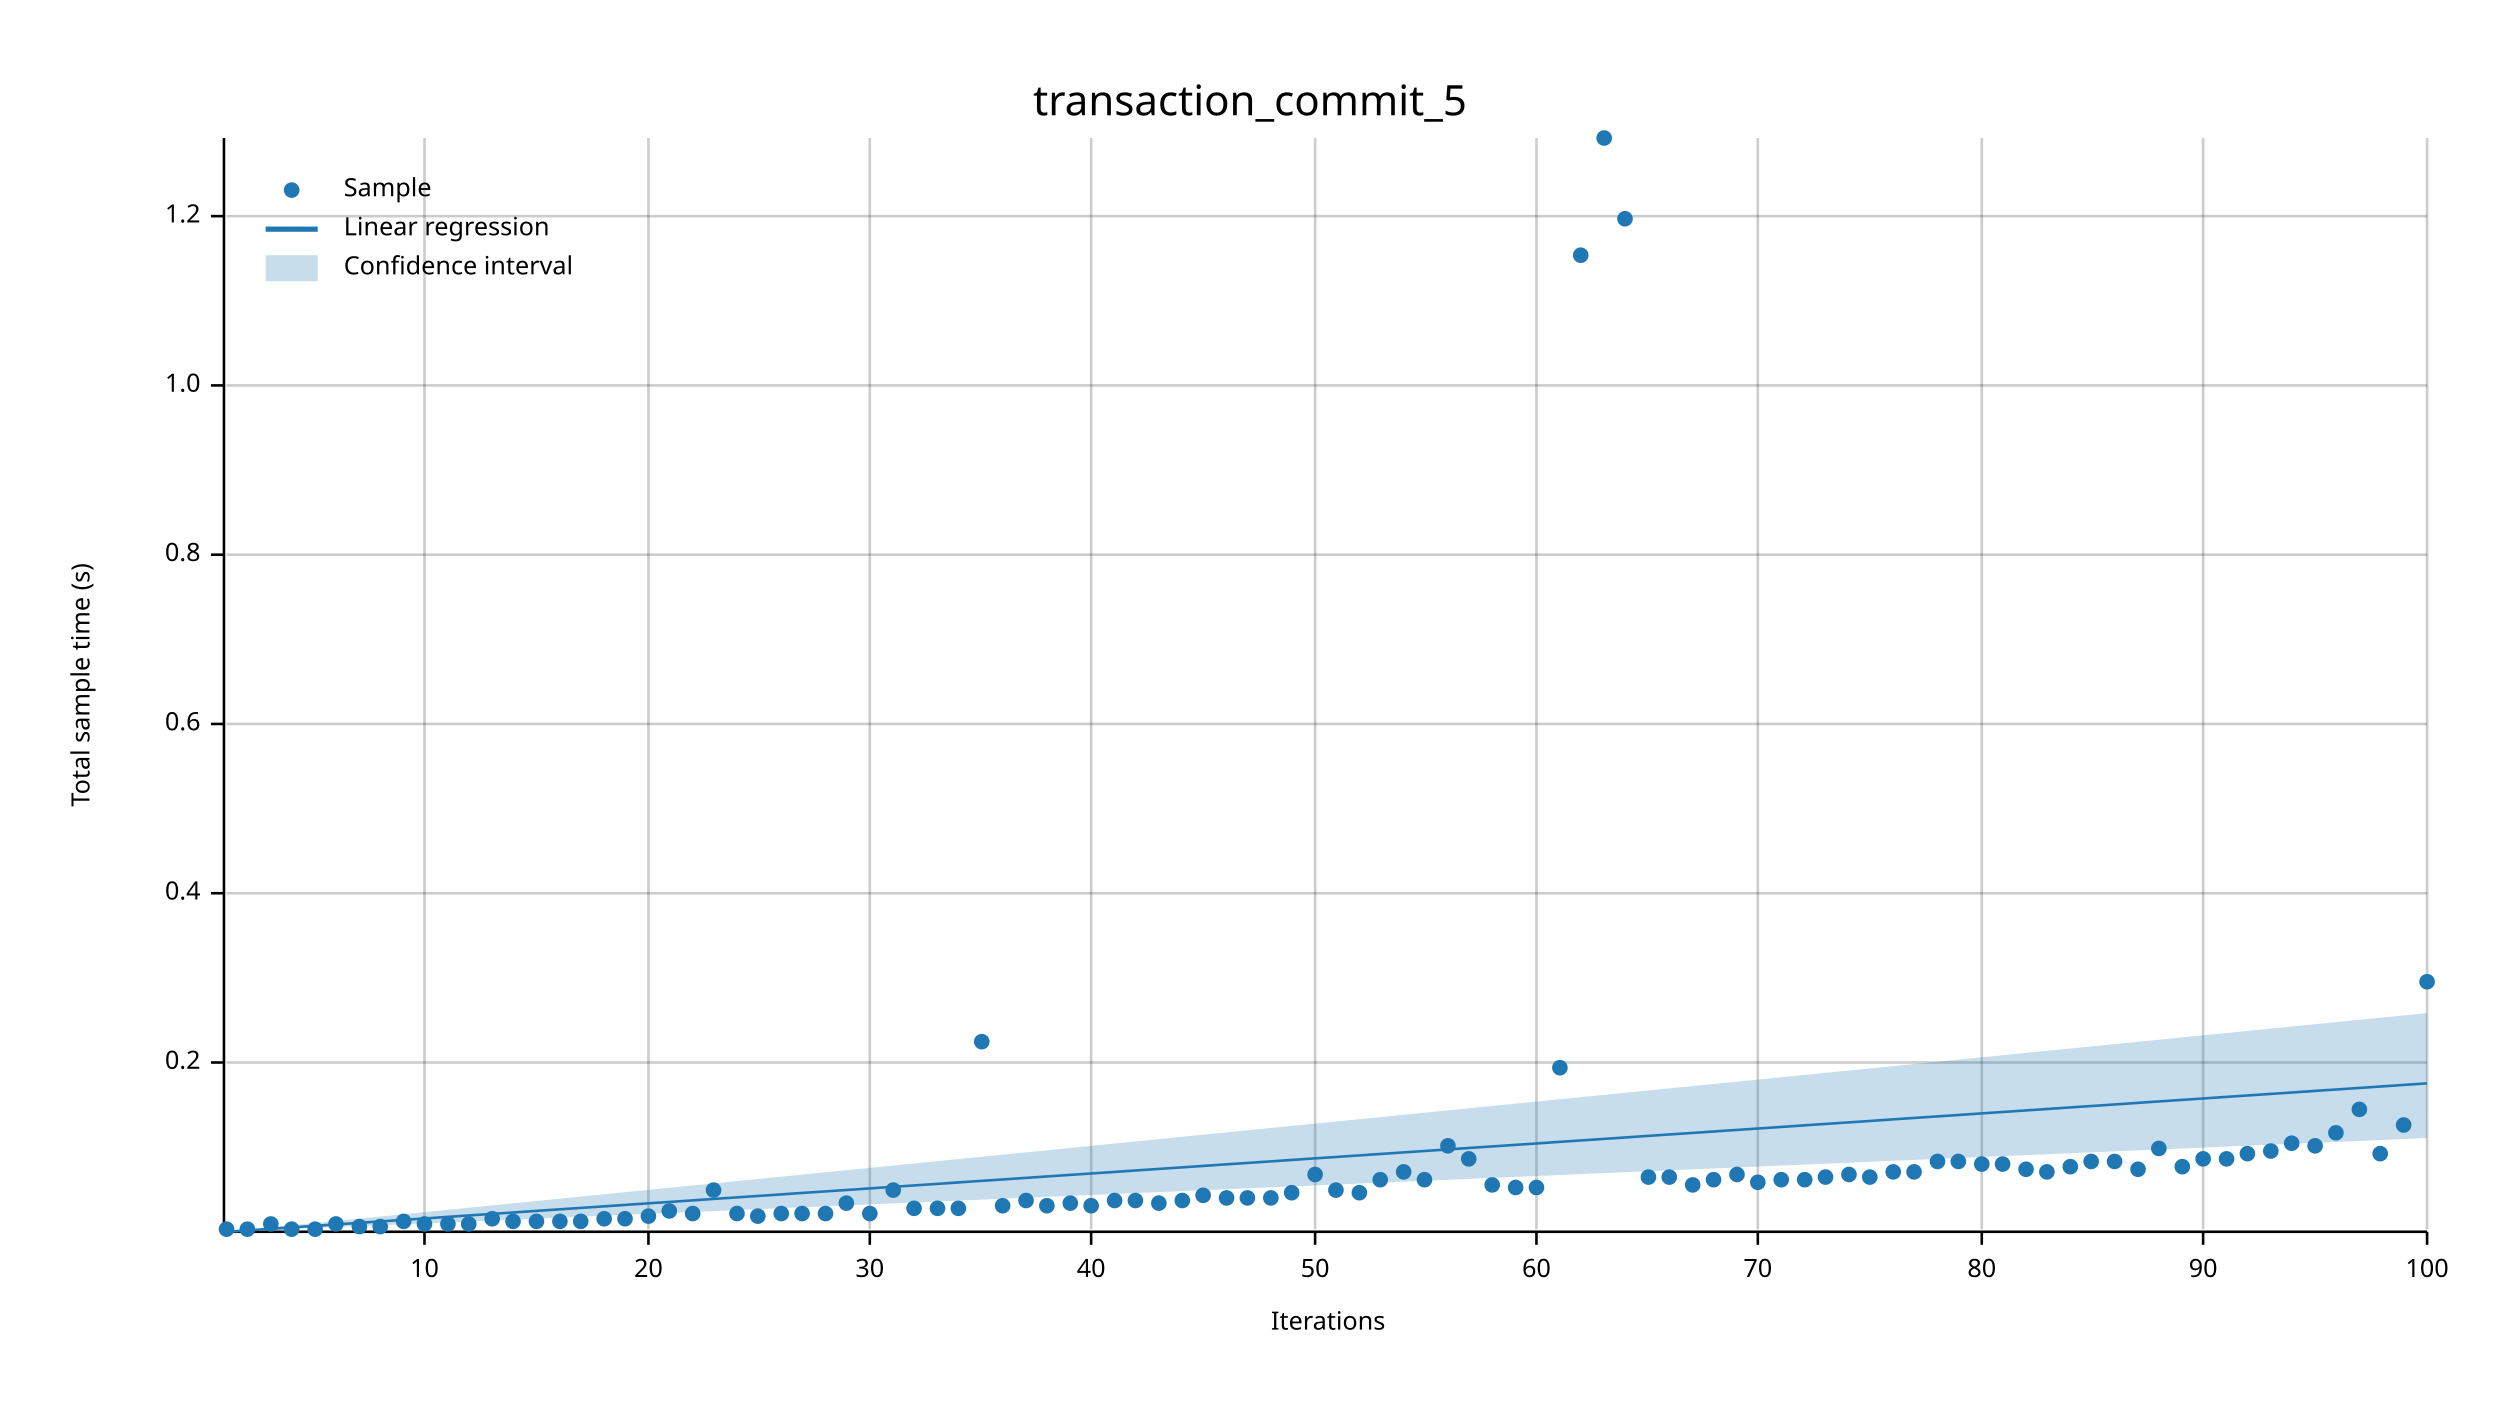
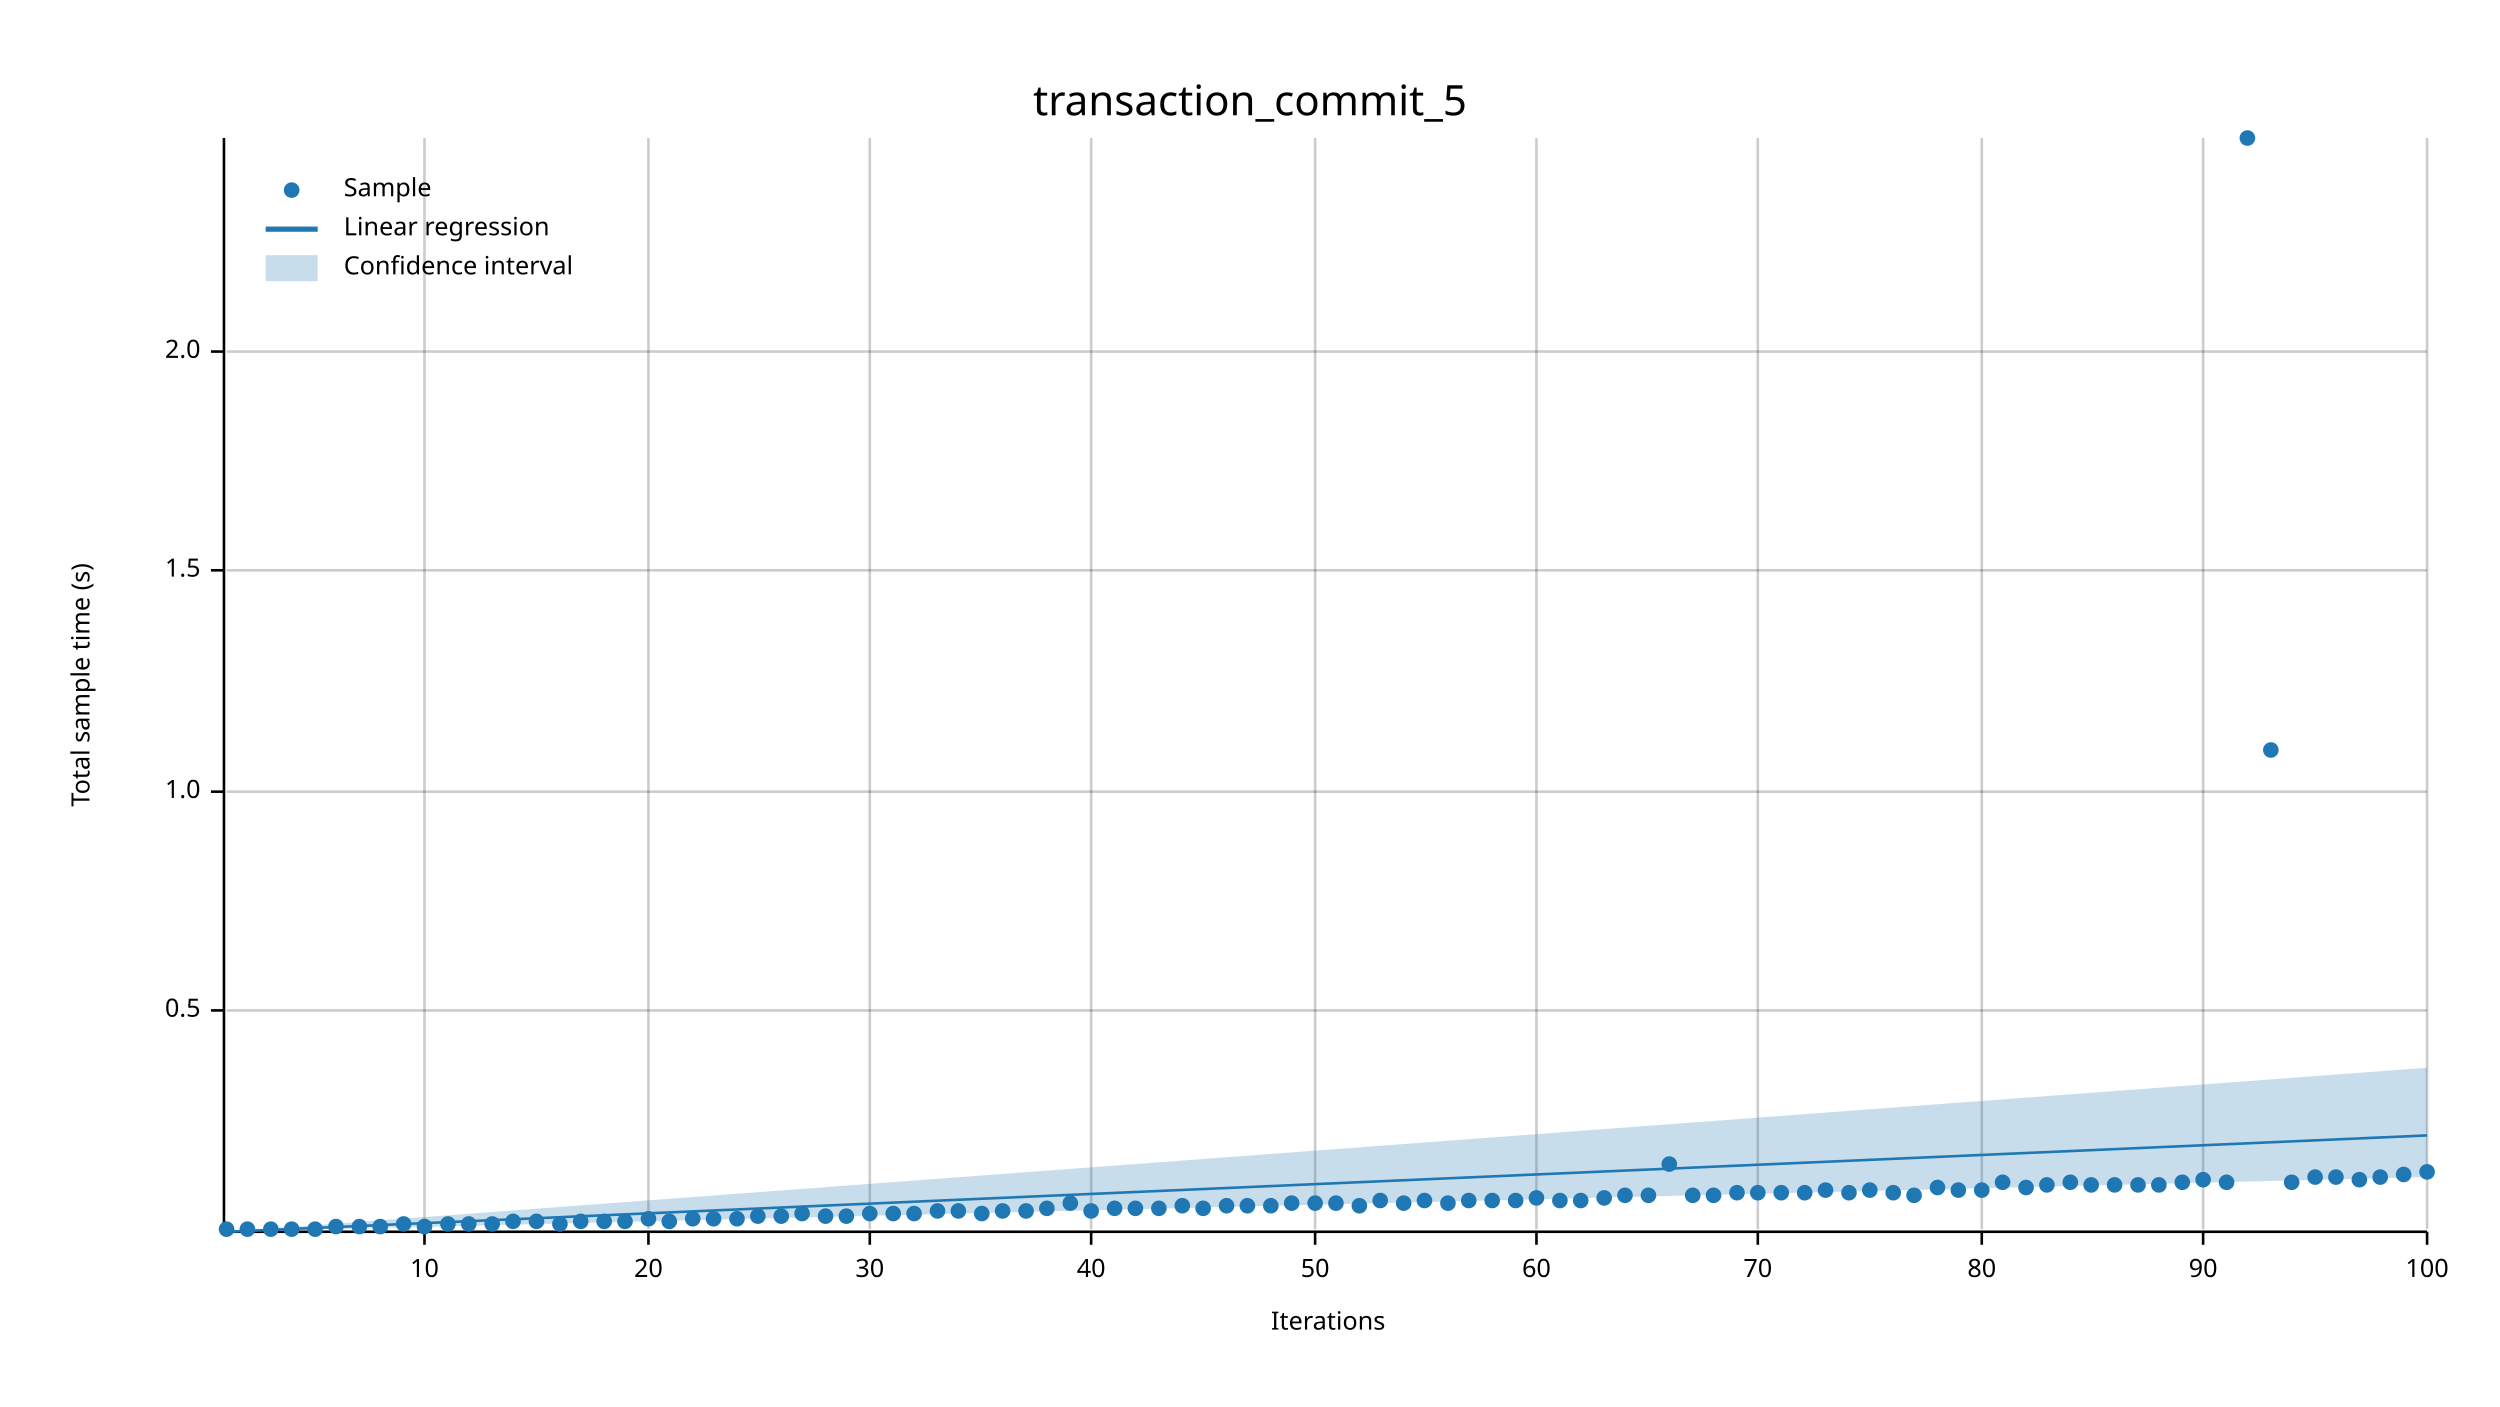
<svg xmlns="http://www.w3.org/2000/svg" width="960" height="540" viewBox="0 0 960 540">
  <text x="480" y="32" dy="0.76em" text-anchor="middle" font-family="sans-serif" font-size="16.129" opacity="1" fill="#000000">
transaction_commit_5
</text>
  <text x="27" y="263" dy="0.76em" text-anchor="middle" font-family="sans-serif" font-size="9.677" opacity="1" fill="#000000" transform="rotate(270, 27, 263)">
Total sample time (s)
</text>
  <text x="510" y="513" dy="-0.5ex" text-anchor="middle" font-family="sans-serif" font-size="9.677" opacity="1" fill="#000000">
Iterations
</text>
  <line opacity="0.2" stroke="#000000" stroke-width="1" x1="163" y1="472" x2="163" y2="53" />
  <line opacity="0.2" stroke="#000000" stroke-width="1" x1="249" y1="472" x2="249" y2="53" />
  <line opacity="0.2" stroke="#000000" stroke-width="1" x1="334" y1="472" x2="334" y2="53" />
  <line opacity="0.2" stroke="#000000" stroke-width="1" x1="419" y1="472" x2="419" y2="53" />
  <line opacity="0.2" stroke="#000000" stroke-width="1" x1="505" y1="472" x2="505" y2="53" />
  <line opacity="0.2" stroke="#000000" stroke-width="1" x1="590" y1="472" x2="590" y2="53" />
  <line opacity="0.2" stroke="#000000" stroke-width="1" x1="675" y1="472" x2="675" y2="53" />
  <line opacity="0.2" stroke="#000000" stroke-width="1" x1="761" y1="472" x2="761" y2="53" />
  <line opacity="0.2" stroke="#000000" stroke-width="1" x1="846" y1="472" x2="846" y2="53" />
  <line opacity="0.2" stroke="#000000" stroke-width="1" x1="932" y1="472" x2="932" y2="53" />
-   <line opacity="0.2" stroke="#000000" stroke-width="1" x1="87" y1="408" x2="932" y2="408" />
-   <line opacity="0.2" stroke="#000000" stroke-width="1" x1="87" y1="343" x2="932" y2="343" />
-   <line opacity="0.2" stroke="#000000" stroke-width="1" x1="87" y1="278" x2="932" y2="278" />
-   <line opacity="0.2" stroke="#000000" stroke-width="1" x1="87" y1="213" x2="932" y2="213" />
-   <line opacity="0.2" stroke="#000000" stroke-width="1" x1="87" y1="148" x2="932" y2="148" />
-   <line opacity="0.2" stroke="#000000" stroke-width="1" x1="87" y1="83" x2="932" y2="83" />
+   <line opacity="0.2" stroke="#000000" stroke-width="1" x1="87" y1="388" x2="932" y2="388" />
+   <line opacity="0.2" stroke="#000000" stroke-width="1" x1="87" y1="304" x2="932" y2="304" />
+   <line opacity="0.2" stroke="#000000" stroke-width="1" x1="87" y1="219" x2="932" y2="219" />
+   <line opacity="0.2" stroke="#000000" stroke-width="1" x1="87" y1="135" x2="932" y2="135" />
  <polyline fill="none" opacity="1" stroke="#000000" stroke-width="1" points="86,53 86,472 " />
-   <text x="77" y="408" dy="0.5ex" text-anchor="end" font-family="sans-serif" font-size="9.677" opacity="1" fill="#000000">
- 0.2
+   <text x="77" y="388" dy="0.5ex" text-anchor="end" font-family="sans-serif" font-size="9.677" opacity="1" fill="#000000">
+ 0.5
</text>
-   <polyline fill="none" opacity="1" stroke="#000000" stroke-width="1" points="81,408 86,408 " />
-   <text x="77" y="343" dy="0.5ex" text-anchor="end" font-family="sans-serif" font-size="9.677" opacity="1" fill="#000000">
- 0.4
- </text>
-   <polyline fill="none" opacity="1" stroke="#000000" stroke-width="1" points="81,343 86,343 " />
-   <text x="77" y="278" dy="0.5ex" text-anchor="end" font-family="sans-serif" font-size="9.677" opacity="1" fill="#000000">
- 0.6
- </text>
-   <polyline fill="none" opacity="1" stroke="#000000" stroke-width="1" points="81,278 86,278 " />
-   <text x="77" y="213" dy="0.5ex" text-anchor="end" font-family="sans-serif" font-size="9.677" opacity="1" fill="#000000">
- 0.8
- </text>
-   <polyline fill="none" opacity="1" stroke="#000000" stroke-width="1" points="81,213 86,213 " />
-   <text x="77" y="148" dy="0.5ex" text-anchor="end" font-family="sans-serif" font-size="9.677" opacity="1" fill="#000000">
+   <polyline fill="none" opacity="1" stroke="#000000" stroke-width="1" points="81,388 86,388 " />
+   <text x="77" y="304" dy="0.5ex" text-anchor="end" font-family="sans-serif" font-size="9.677" opacity="1" fill="#000000">
1.0
</text>
-   <polyline fill="none" opacity="1" stroke="#000000" stroke-width="1" points="81,148 86,148 " />
-   <text x="77" y="83" dy="0.5ex" text-anchor="end" font-family="sans-serif" font-size="9.677" opacity="1" fill="#000000">
- 1.2
+   <polyline fill="none" opacity="1" stroke="#000000" stroke-width="1" points="81,304 86,304 " />
+   <text x="77" y="219" dy="0.5ex" text-anchor="end" font-family="sans-serif" font-size="9.677" opacity="1" fill="#000000">
+ 1.5
</text>
-   <polyline fill="none" opacity="1" stroke="#000000" stroke-width="1" points="81,83 86,83 " />
+   <polyline fill="none" opacity="1" stroke="#000000" stroke-width="1" points="81,219 86,219 " />
+   <text x="77" y="135" dy="0.5ex" text-anchor="end" font-family="sans-serif" font-size="9.677" opacity="1" fill="#000000">
+ 2.0
+ </text>
+   <polyline fill="none" opacity="1" stroke="#000000" stroke-width="1" points="81,135 86,135 " />
  <polyline fill="none" opacity="1" stroke="#000000" stroke-width="1" points="87,473 932,473 " />
  <text x="163" y="483" dy="0.76em" text-anchor="middle" font-family="sans-serif" font-size="9.677" opacity="1" fill="#000000">
10
</text>
  <polyline fill="none" opacity="1" stroke="#000000" stroke-width="1" points="163,473 163,478 " />
  <text x="249" y="483" dy="0.76em" text-anchor="middle" font-family="sans-serif" font-size="9.677" opacity="1" fill="#000000">
20
</text>
  <polyline fill="none" opacity="1" stroke="#000000" stroke-width="1" points="249,473 249,478 " />
  <text x="334" y="483" dy="0.76em" text-anchor="middle" font-family="sans-serif" font-size="9.677" opacity="1" fill="#000000">
30
</text>
  <polyline fill="none" opacity="1" stroke="#000000" stroke-width="1" points="334,473 334,478 " />
  <text x="419" y="483" dy="0.76em" text-anchor="middle" font-family="sans-serif" font-size="9.677" opacity="1" fill="#000000">
40
</text>
  <polyline fill="none" opacity="1" stroke="#000000" stroke-width="1" points="419,473 419,478 " />
  <text x="505" y="483" dy="0.76em" text-anchor="middle" font-family="sans-serif" font-size="9.677" opacity="1" fill="#000000">
50
</text>
  <polyline fill="none" opacity="1" stroke="#000000" stroke-width="1" points="505,473 505,478 " />
  <text x="590" y="483" dy="0.76em" text-anchor="middle" font-family="sans-serif" font-size="9.677" opacity="1" fill="#000000">
60
</text>
  <polyline fill="none" opacity="1" stroke="#000000" stroke-width="1" points="590,473 590,478 " />
  <text x="675" y="483" dy="0.76em" text-anchor="middle" font-family="sans-serif" font-size="9.677" opacity="1" fill="#000000">
70
</text>
  <polyline fill="none" opacity="1" stroke="#000000" stroke-width="1" points="675,473 675,478 " />
  <text x="761" y="483" dy="0.76em" text-anchor="middle" font-family="sans-serif" font-size="9.677" opacity="1" fill="#000000">
80
</text>
  <polyline fill="none" opacity="1" stroke="#000000" stroke-width="1" points="761,473 761,478 " />
  <text x="846" y="483" dy="0.76em" text-anchor="middle" font-family="sans-serif" font-size="9.677" opacity="1" fill="#000000">
90
</text>
  <polyline fill="none" opacity="1" stroke="#000000" stroke-width="1" points="846,473 846,478 " />
  <text x="932" y="483" dy="0.76em" text-anchor="middle" font-family="sans-serif" font-size="9.677" opacity="1" fill="#000000">
100
</text>
  <polyline fill="none" opacity="1" stroke="#000000" stroke-width="1" points="932,473 932,478 " />
  <circle cx="87" cy="472" r="3" opacity="1" fill="#1F78B4" stroke="none" stroke-width="1" />
  <circle cx="95" cy="472" r="3" opacity="1" fill="#1F78B4" stroke="none" stroke-width="1" />
-   <circle cx="104" cy="470" r="3" opacity="1" fill="#1F78B4" stroke="none" stroke-width="1" />
+   <circle cx="104" cy="472" r="3" opacity="1" fill="#1F78B4" stroke="none" stroke-width="1" />
  <circle cx="112" cy="472" r="3" opacity="1" fill="#1F78B4" stroke="none" stroke-width="1" />
  <circle cx="121" cy="472" r="3" opacity="1" fill="#1F78B4" stroke="none" stroke-width="1" />
-   <circle cx="129" cy="470" r="3" opacity="1" fill="#1F78B4" stroke="none" stroke-width="1" />
+   <circle cx="129" cy="471" r="3" opacity="1" fill="#1F78B4" stroke="none" stroke-width="1" />
  <circle cx="138" cy="471" r="3" opacity="1" fill="#1F78B4" stroke="none" stroke-width="1" />
  <circle cx="146" cy="471" r="3" opacity="1" fill="#1F78B4" stroke="none" stroke-width="1" />
-   <circle cx="155" cy="469" r="3" opacity="1" fill="#1F78B4" stroke="none" stroke-width="1" />
-   <circle cx="163" cy="470" r="3" opacity="1" fill="#1F78B4" stroke="none" stroke-width="1" />
+   <circle cx="155" cy="470" r="3" opacity="1" fill="#1F78B4" stroke="none" stroke-width="1" />
+   <circle cx="163" cy="471" r="3" opacity="1" fill="#1F78B4" stroke="none" stroke-width="1" />
  <circle cx="172" cy="470" r="3" opacity="1" fill="#1F78B4" stroke="none" stroke-width="1" />
  <circle cx="180" cy="470" r="3" opacity="1" fill="#1F78B4" stroke="none" stroke-width="1" />
-   <circle cx="189" cy="468" r="3" opacity="1" fill="#1F78B4" stroke="none" stroke-width="1" />
+   <circle cx="189" cy="470" r="3" opacity="1" fill="#1F78B4" stroke="none" stroke-width="1" />
  <circle cx="197" cy="469" r="3" opacity="1" fill="#1F78B4" stroke="none" stroke-width="1" />
  <circle cx="206" cy="469" r="3" opacity="1" fill="#1F78B4" stroke="none" stroke-width="1" />
-   <circle cx="215" cy="469" r="3" opacity="1" fill="#1F78B4" stroke="none" stroke-width="1" />
+   <circle cx="215" cy="470" r="3" opacity="1" fill="#1F78B4" stroke="none" stroke-width="1" />
  <circle cx="223" cy="469" r="3" opacity="1" fill="#1F78B4" stroke="none" stroke-width="1" />
-   <circle cx="232" cy="468" r="3" opacity="1" fill="#1F78B4" stroke="none" stroke-width="1" />
-   <circle cx="240" cy="468" r="3" opacity="1" fill="#1F78B4" stroke="none" stroke-width="1" />
-   <circle cx="249" cy="467" r="3" opacity="1" fill="#1F78B4" stroke="none" stroke-width="1" />
-   <circle cx="257" cy="465" r="3" opacity="1" fill="#1F78B4" stroke="none" stroke-width="1" />
-   <circle cx="266" cy="466" r="3" opacity="1" fill="#1F78B4" stroke="none" stroke-width="1" />
-   <circle cx="274" cy="457" r="3" opacity="1" fill="#1F78B4" stroke="none" stroke-width="1" />
-   <circle cx="283" cy="466" r="3" opacity="1" fill="#1F78B4" stroke="none" stroke-width="1" />
+   <circle cx="232" cy="469" r="3" opacity="1" fill="#1F78B4" stroke="none" stroke-width="1" />
+   <circle cx="240" cy="469" r="3" opacity="1" fill="#1F78B4" stroke="none" stroke-width="1" />
+   <circle cx="249" cy="468" r="3" opacity="1" fill="#1F78B4" stroke="none" stroke-width="1" />
+   <circle cx="257" cy="469" r="3" opacity="1" fill="#1F78B4" stroke="none" stroke-width="1" />
+   <circle cx="266" cy="468" r="3" opacity="1" fill="#1F78B4" stroke="none" stroke-width="1" />
+   <circle cx="274" cy="468" r="3" opacity="1" fill="#1F78B4" stroke="none" stroke-width="1" />
+   <circle cx="283" cy="468" r="3" opacity="1" fill="#1F78B4" stroke="none" stroke-width="1" />
  <circle cx="291" cy="467" r="3" opacity="1" fill="#1F78B4" stroke="none" stroke-width="1" />
-   <circle cx="300" cy="466" r="3" opacity="1" fill="#1F78B4" stroke="none" stroke-width="1" />
+   <circle cx="300" cy="467" r="3" opacity="1" fill="#1F78B4" stroke="none" stroke-width="1" />
  <circle cx="308" cy="466" r="3" opacity="1" fill="#1F78B4" stroke="none" stroke-width="1" />
-   <circle cx="317" cy="466" r="3" opacity="1" fill="#1F78B4" stroke="none" stroke-width="1" />
-   <circle cx="325" cy="462" r="3" opacity="1" fill="#1F78B4" stroke="none" stroke-width="1" />
+   <circle cx="317" cy="467" r="3" opacity="1" fill="#1F78B4" stroke="none" stroke-width="1" />
+   <circle cx="325" cy="467" r="3" opacity="1" fill="#1F78B4" stroke="none" stroke-width="1" />
  <circle cx="334" cy="466" r="3" opacity="1" fill="#1F78B4" stroke="none" stroke-width="1" />
-   <circle cx="343" cy="457" r="3" opacity="1" fill="#1F78B4" stroke="none" stroke-width="1" />
-   <circle cx="351" cy="464" r="3" opacity="1" fill="#1F78B4" stroke="none" stroke-width="1" />
-   <circle cx="360" cy="464" r="3" opacity="1" fill="#1F78B4" stroke="none" stroke-width="1" />
-   <circle cx="368" cy="464" r="3" opacity="1" fill="#1F78B4" stroke="none" stroke-width="1" />
-   <circle cx="377" cy="400" r="3" opacity="1" fill="#1F78B4" stroke="none" stroke-width="1" />
-   <circle cx="385" cy="463" r="3" opacity="1" fill="#1F78B4" stroke="none" stroke-width="1" />
-   <circle cx="394" cy="461" r="3" opacity="1" fill="#1F78B4" stroke="none" stroke-width="1" />
-   <circle cx="402" cy="463" r="3" opacity="1" fill="#1F78B4" stroke="none" stroke-width="1" />
+   <circle cx="343" cy="466" r="3" opacity="1" fill="#1F78B4" stroke="none" stroke-width="1" />
+   <circle cx="351" cy="466" r="3" opacity="1" fill="#1F78B4" stroke="none" stroke-width="1" />
+   <circle cx="360" cy="465" r="3" opacity="1" fill="#1F78B4" stroke="none" stroke-width="1" />
+   <circle cx="368" cy="465" r="3" opacity="1" fill="#1F78B4" stroke="none" stroke-width="1" />
+   <circle cx="377" cy="466" r="3" opacity="1" fill="#1F78B4" stroke="none" stroke-width="1" />
+   <circle cx="385" cy="465" r="3" opacity="1" fill="#1F78B4" stroke="none" stroke-width="1" />
+   <circle cx="394" cy="465" r="3" opacity="1" fill="#1F78B4" stroke="none" stroke-width="1" />
+   <circle cx="402" cy="464" r="3" opacity="1" fill="#1F78B4" stroke="none" stroke-width="1" />
  <circle cx="411" cy="462" r="3" opacity="1" fill="#1F78B4" stroke="none" stroke-width="1" />
-   <circle cx="419" cy="463" r="3" opacity="1" fill="#1F78B4" stroke="none" stroke-width="1" />
-   <circle cx="428" cy="461" r="3" opacity="1" fill="#1F78B4" stroke="none" stroke-width="1" />
-   <circle cx="436" cy="461" r="3" opacity="1" fill="#1F78B4" stroke="none" stroke-width="1" />
-   <circle cx="445" cy="462" r="3" opacity="1" fill="#1F78B4" stroke="none" stroke-width="1" />
-   <circle cx="454" cy="461" r="3" opacity="1" fill="#1F78B4" stroke="none" stroke-width="1" />
-   <circle cx="462" cy="459" r="3" opacity="1" fill="#1F78B4" stroke="none" stroke-width="1" />
-   <circle cx="471" cy="460" r="3" opacity="1" fill="#1F78B4" stroke="none" stroke-width="1" />
-   <circle cx="479" cy="460" r="3" opacity="1" fill="#1F78B4" stroke="none" stroke-width="1" />
-   <circle cx="488" cy="460" r="3" opacity="1" fill="#1F78B4" stroke="none" stroke-width="1" />
-   <circle cx="496" cy="458" r="3" opacity="1" fill="#1F78B4" stroke="none" stroke-width="1" />
-   <circle cx="505" cy="451" r="3" opacity="1" fill="#1F78B4" stroke="none" stroke-width="1" />
-   <circle cx="513" cy="457" r="3" opacity="1" fill="#1F78B4" stroke="none" stroke-width="1" />
-   <circle cx="522" cy="458" r="3" opacity="1" fill="#1F78B4" stroke="none" stroke-width="1" />
-   <circle cx="530" cy="453" r="3" opacity="1" fill="#1F78B4" stroke="none" stroke-width="1" />
-   <circle cx="539" cy="450" r="3" opacity="1" fill="#1F78B4" stroke="none" stroke-width="1" />
-   <circle cx="547" cy="453" r="3" opacity="1" fill="#1F78B4" stroke="none" stroke-width="1" />
-   <circle cx="556" cy="440" r="3" opacity="1" fill="#1F78B4" stroke="none" stroke-width="1" />
-   <circle cx="564" cy="445" r="3" opacity="1" fill="#1F78B4" stroke="none" stroke-width="1" />
-   <circle cx="573" cy="455" r="3" opacity="1" fill="#1F78B4" stroke="none" stroke-width="1" />
-   <circle cx="582" cy="456" r="3" opacity="1" fill="#1F78B4" stroke="none" stroke-width="1" />
-   <circle cx="590" cy="456" r="3" opacity="1" fill="#1F78B4" stroke="none" stroke-width="1" />
-   <circle cx="599" cy="410" r="3" opacity="1" fill="#1F78B4" stroke="none" stroke-width="1" />
-   <circle cx="607" cy="98" r="3" opacity="1" fill="#1F78B4" stroke="none" stroke-width="1" />
-   <circle cx="616" cy="53" r="3" opacity="1" fill="#1F78B4" stroke="none" stroke-width="1" />
-   <circle cx="624" cy="84" r="3" opacity="1" fill="#1F78B4" stroke="none" stroke-width="1" />
-   <circle cx="633" cy="452" r="3" opacity="1" fill="#1F78B4" stroke="none" stroke-width="1" />
-   <circle cx="641" cy="452" r="3" opacity="1" fill="#1F78B4" stroke="none" stroke-width="1" />
-   <circle cx="650" cy="455" r="3" opacity="1" fill="#1F78B4" stroke="none" stroke-width="1" />
-   <circle cx="658" cy="453" r="3" opacity="1" fill="#1F78B4" stroke="none" stroke-width="1" />
-   <circle cx="667" cy="451" r="3" opacity="1" fill="#1F78B4" stroke="none" stroke-width="1" />
-   <circle cx="675" cy="454" r="3" opacity="1" fill="#1F78B4" stroke="none" stroke-width="1" />
-   <circle cx="684" cy="453" r="3" opacity="1" fill="#1F78B4" stroke="none" stroke-width="1" />
-   <circle cx="693" cy="453" r="3" opacity="1" fill="#1F78B4" stroke="none" stroke-width="1" />
-   <circle cx="701" cy="452" r="3" opacity="1" fill="#1F78B4" stroke="none" stroke-width="1" />
-   <circle cx="710" cy="451" r="3" opacity="1" fill="#1F78B4" stroke="none" stroke-width="1" />
-   <circle cx="718" cy="452" r="3" opacity="1" fill="#1F78B4" stroke="none" stroke-width="1" />
-   <circle cx="727" cy="450" r="3" opacity="1" fill="#1F78B4" stroke="none" stroke-width="1" />
-   <circle cx="735" cy="450" r="3" opacity="1" fill="#1F78B4" stroke="none" stroke-width="1" />
-   <circle cx="744" cy="446" r="3" opacity="1" fill="#1F78B4" stroke="none" stroke-width="1" />
-   <circle cx="752" cy="446" r="3" opacity="1" fill="#1F78B4" stroke="none" stroke-width="1" />
-   <circle cx="761" cy="447" r="3" opacity="1" fill="#1F78B4" stroke="none" stroke-width="1" />
-   <circle cx="769" cy="447" r="3" opacity="1" fill="#1F78B4" stroke="none" stroke-width="1" />
-   <circle cx="778" cy="449" r="3" opacity="1" fill="#1F78B4" stroke="none" stroke-width="1" />
-   <circle cx="786" cy="450" r="3" opacity="1" fill="#1F78B4" stroke="none" stroke-width="1" />
-   <circle cx="795" cy="448" r="3" opacity="1" fill="#1F78B4" stroke="none" stroke-width="1" />
-   <circle cx="803" cy="446" r="3" opacity="1" fill="#1F78B4" stroke="none" stroke-width="1" />
-   <circle cx="812" cy="446" r="3" opacity="1" fill="#1F78B4" stroke="none" stroke-width="1" />
-   <circle cx="821" cy="449" r="3" opacity="1" fill="#1F78B4" stroke="none" stroke-width="1" />
-   <circle cx="829" cy="441" r="3" opacity="1" fill="#1F78B4" stroke="none" stroke-width="1" />
-   <circle cx="838" cy="448" r="3" opacity="1" fill="#1F78B4" stroke="none" stroke-width="1" />
-   <circle cx="846" cy="445" r="3" opacity="1" fill="#1F78B4" stroke="none" stroke-width="1" />
-   <circle cx="855" cy="445" r="3" opacity="1" fill="#1F78B4" stroke="none" stroke-width="1" />
-   <circle cx="863" cy="443" r="3" opacity="1" fill="#1F78B4" stroke="none" stroke-width="1" />
-   <circle cx="872" cy="442" r="3" opacity="1" fill="#1F78B4" stroke="none" stroke-width="1" />
-   <circle cx="880" cy="439" r="3" opacity="1" fill="#1F78B4" stroke="none" stroke-width="1" />
-   <circle cx="889" cy="440" r="3" opacity="1" fill="#1F78B4" stroke="none" stroke-width="1" />
-   <circle cx="897" cy="435" r="3" opacity="1" fill="#1F78B4" stroke="none" stroke-width="1" />
-   <circle cx="906" cy="426" r="3" opacity="1" fill="#1F78B4" stroke="none" stroke-width="1" />
-   <circle cx="914" cy="443" r="3" opacity="1" fill="#1F78B4" stroke="none" stroke-width="1" />
-   <circle cx="923" cy="432" r="3" opacity="1" fill="#1F78B4" stroke="none" stroke-width="1" />
-   <circle cx="932" cy="377" r="3" opacity="1" fill="#1F78B4" stroke="none" stroke-width="1" />
-   <polyline fill="none" opacity="1" stroke="#1F78B4" stroke-width="1" points="87,473 932,416 " />
-   <polygon opacity="0.25" fill="#1F78B4" points="87,473 932,437 932,389 " />
+   <circle cx="419" cy="465" r="3" opacity="1" fill="#1F78B4" stroke="none" stroke-width="1" />
+   <circle cx="428" cy="464" r="3" opacity="1" fill="#1F78B4" stroke="none" stroke-width="1" />
+   <circle cx="436" cy="464" r="3" opacity="1" fill="#1F78B4" stroke="none" stroke-width="1" />
+   <circle cx="445" cy="464" r="3" opacity="1" fill="#1F78B4" stroke="none" stroke-width="1" />
+   <circle cx="454" cy="463" r="3" opacity="1" fill="#1F78B4" stroke="none" stroke-width="1" />
+   <circle cx="462" cy="464" r="3" opacity="1" fill="#1F78B4" stroke="none" stroke-width="1" />
+   <circle cx="471" cy="463" r="3" opacity="1" fill="#1F78B4" stroke="none" stroke-width="1" />
+   <circle cx="479" cy="463" r="3" opacity="1" fill="#1F78B4" stroke="none" stroke-width="1" />
+   <circle cx="488" cy="463" r="3" opacity="1" fill="#1F78B4" stroke="none" stroke-width="1" />
+   <circle cx="496" cy="462" r="3" opacity="1" fill="#1F78B4" stroke="none" stroke-width="1" />
+   <circle cx="505" cy="462" r="3" opacity="1" fill="#1F78B4" stroke="none" stroke-width="1" />
+   <circle cx="513" cy="462" r="3" opacity="1" fill="#1F78B4" stroke="none" stroke-width="1" />
+   <circle cx="522" cy="463" r="3" opacity="1" fill="#1F78B4" stroke="none" stroke-width="1" />
+   <circle cx="530" cy="461" r="3" opacity="1" fill="#1F78B4" stroke="none" stroke-width="1" />
+   <circle cx="539" cy="462" r="3" opacity="1" fill="#1F78B4" stroke="none" stroke-width="1" />
+   <circle cx="547" cy="461" r="3" opacity="1" fill="#1F78B4" stroke="none" stroke-width="1" />
+   <circle cx="556" cy="462" r="3" opacity="1" fill="#1F78B4" stroke="none" stroke-width="1" />
+   <circle cx="564" cy="461" r="3" opacity="1" fill="#1F78B4" stroke="none" stroke-width="1" />
+   <circle cx="573" cy="461" r="3" opacity="1" fill="#1F78B4" stroke="none" stroke-width="1" />
+   <circle cx="582" cy="461" r="3" opacity="1" fill="#1F78B4" stroke="none" stroke-width="1" />
+   <circle cx="590" cy="460" r="3" opacity="1" fill="#1F78B4" stroke="none" stroke-width="1" />
+   <circle cx="599" cy="461" r="3" opacity="1" fill="#1F78B4" stroke="none" stroke-width="1" />
+   <circle cx="607" cy="461" r="3" opacity="1" fill="#1F78B4" stroke="none" stroke-width="1" />
+   <circle cx="616" cy="460" r="3" opacity="1" fill="#1F78B4" stroke="none" stroke-width="1" />
+   <circle cx="624" cy="459" r="3" opacity="1" fill="#1F78B4" stroke="none" stroke-width="1" />
+   <circle cx="633" cy="459" r="3" opacity="1" fill="#1F78B4" stroke="none" stroke-width="1" />
+   <circle cx="641" cy="447" r="3" opacity="1" fill="#1F78B4" stroke="none" stroke-width="1" />
+   <circle cx="650" cy="459" r="3" opacity="1" fill="#1F78B4" stroke="none" stroke-width="1" />
+   <circle cx="658" cy="459" r="3" opacity="1" fill="#1F78B4" stroke="none" stroke-width="1" />
+   <circle cx="667" cy="458" r="3" opacity="1" fill="#1F78B4" stroke="none" stroke-width="1" />
+   <circle cx="675" cy="458" r="3" opacity="1" fill="#1F78B4" stroke="none" stroke-width="1" />
+   <circle cx="684" cy="458" r="3" opacity="1" fill="#1F78B4" stroke="none" stroke-width="1" />
+   <circle cx="693" cy="458" r="3" opacity="1" fill="#1F78B4" stroke="none" stroke-width="1" />
+   <circle cx="701" cy="457" r="3" opacity="1" fill="#1F78B4" stroke="none" stroke-width="1" />
+   <circle cx="710" cy="458" r="3" opacity="1" fill="#1F78B4" stroke="none" stroke-width="1" />
+   <circle cx="718" cy="457" r="3" opacity="1" fill="#1F78B4" stroke="none" stroke-width="1" />
+   <circle cx="727" cy="458" r="3" opacity="1" fill="#1F78B4" stroke="none" stroke-width="1" />
+   <circle cx="735" cy="459" r="3" opacity="1" fill="#1F78B4" stroke="none" stroke-width="1" />
+   <circle cx="744" cy="456" r="3" opacity="1" fill="#1F78B4" stroke="none" stroke-width="1" />
+   <circle cx="752" cy="457" r="3" opacity="1" fill="#1F78B4" stroke="none" stroke-width="1" />
+   <circle cx="761" cy="457" r="3" opacity="1" fill="#1F78B4" stroke="none" stroke-width="1" />
+   <circle cx="769" cy="454" r="3" opacity="1" fill="#1F78B4" stroke="none" stroke-width="1" />
+   <circle cx="778" cy="456" r="3" opacity="1" fill="#1F78B4" stroke="none" stroke-width="1" />
+   <circle cx="786" cy="455" r="3" opacity="1" fill="#1F78B4" stroke="none" stroke-width="1" />
+   <circle cx="795" cy="454" r="3" opacity="1" fill="#1F78B4" stroke="none" stroke-width="1" />
+   <circle cx="803" cy="455" r="3" opacity="1" fill="#1F78B4" stroke="none" stroke-width="1" />
+   <circle cx="812" cy="455" r="3" opacity="1" fill="#1F78B4" stroke="none" stroke-width="1" />
+   <circle cx="821" cy="455" r="3" opacity="1" fill="#1F78B4" stroke="none" stroke-width="1" />
+   <circle cx="829" cy="455" r="3" opacity="1" fill="#1F78B4" stroke="none" stroke-width="1" />
+   <circle cx="838" cy="454" r="3" opacity="1" fill="#1F78B4" stroke="none" stroke-width="1" />
+   <circle cx="846" cy="453" r="3" opacity="1" fill="#1F78B4" stroke="none" stroke-width="1" />
+   <circle cx="855" cy="454" r="3" opacity="1" fill="#1F78B4" stroke="none" stroke-width="1" />
+   <circle cx="863" cy="53" r="3" opacity="1" fill="#1F78B4" stroke="none" stroke-width="1" />
+   <circle cx="872" cy="288" r="3" opacity="1" fill="#1F78B4" stroke="none" stroke-width="1" />
+   <circle cx="880" cy="454" r="3" opacity="1" fill="#1F78B4" stroke="none" stroke-width="1" />
+   <circle cx="889" cy="452" r="3" opacity="1" fill="#1F78B4" stroke="none" stroke-width="1" />
+   <circle cx="897" cy="452" r="3" opacity="1" fill="#1F78B4" stroke="none" stroke-width="1" />
+   <circle cx="906" cy="453" r="3" opacity="1" fill="#1F78B4" stroke="none" stroke-width="1" />
+   <circle cx="914" cy="452" r="3" opacity="1" fill="#1F78B4" stroke="none" stroke-width="1" />
+   <circle cx="923" cy="451" r="3" opacity="1" fill="#1F78B4" stroke="none" stroke-width="1" />
+   <circle cx="932" cy="450" r="3" opacity="1" fill="#1F78B4" stroke="none" stroke-width="1" />
+   <polyline fill="none" opacity="1" stroke="#1F78B4" stroke-width="1" points="87,473 932,436 " />
+   <polygon opacity="0.25" fill="#1F78B4" points="87,473 932,452 932,410 " />
  <text x="132" y="68" dy="0.76em" text-anchor="start" font-family="sans-serif" font-size="9.677" opacity="1" fill="#000000">
Sample
</text>
  <text x="132" y="83" dy="0.76em" text-anchor="start" font-family="sans-serif" font-size="9.677" opacity="1" fill="#000000">
Linear regression
</text>
  <text x="132" y="98" dy="0.76em" text-anchor="start" font-family="sans-serif" font-size="9.677" opacity="1" fill="#000000">
Confidence interval
</text>
  <circle cx="112" cy="73" r="3" opacity="1" fill="#1F78B4" stroke="none" stroke-width="1" />
  <polyline fill="none" opacity="1" stroke="#1F78B4" stroke-width="2" points="102,88 122,88 " />
  <rect x="102" y="98" width="20" height="10" opacity="0.25" fill="#1F78B4" stroke="none" />
</svg>
